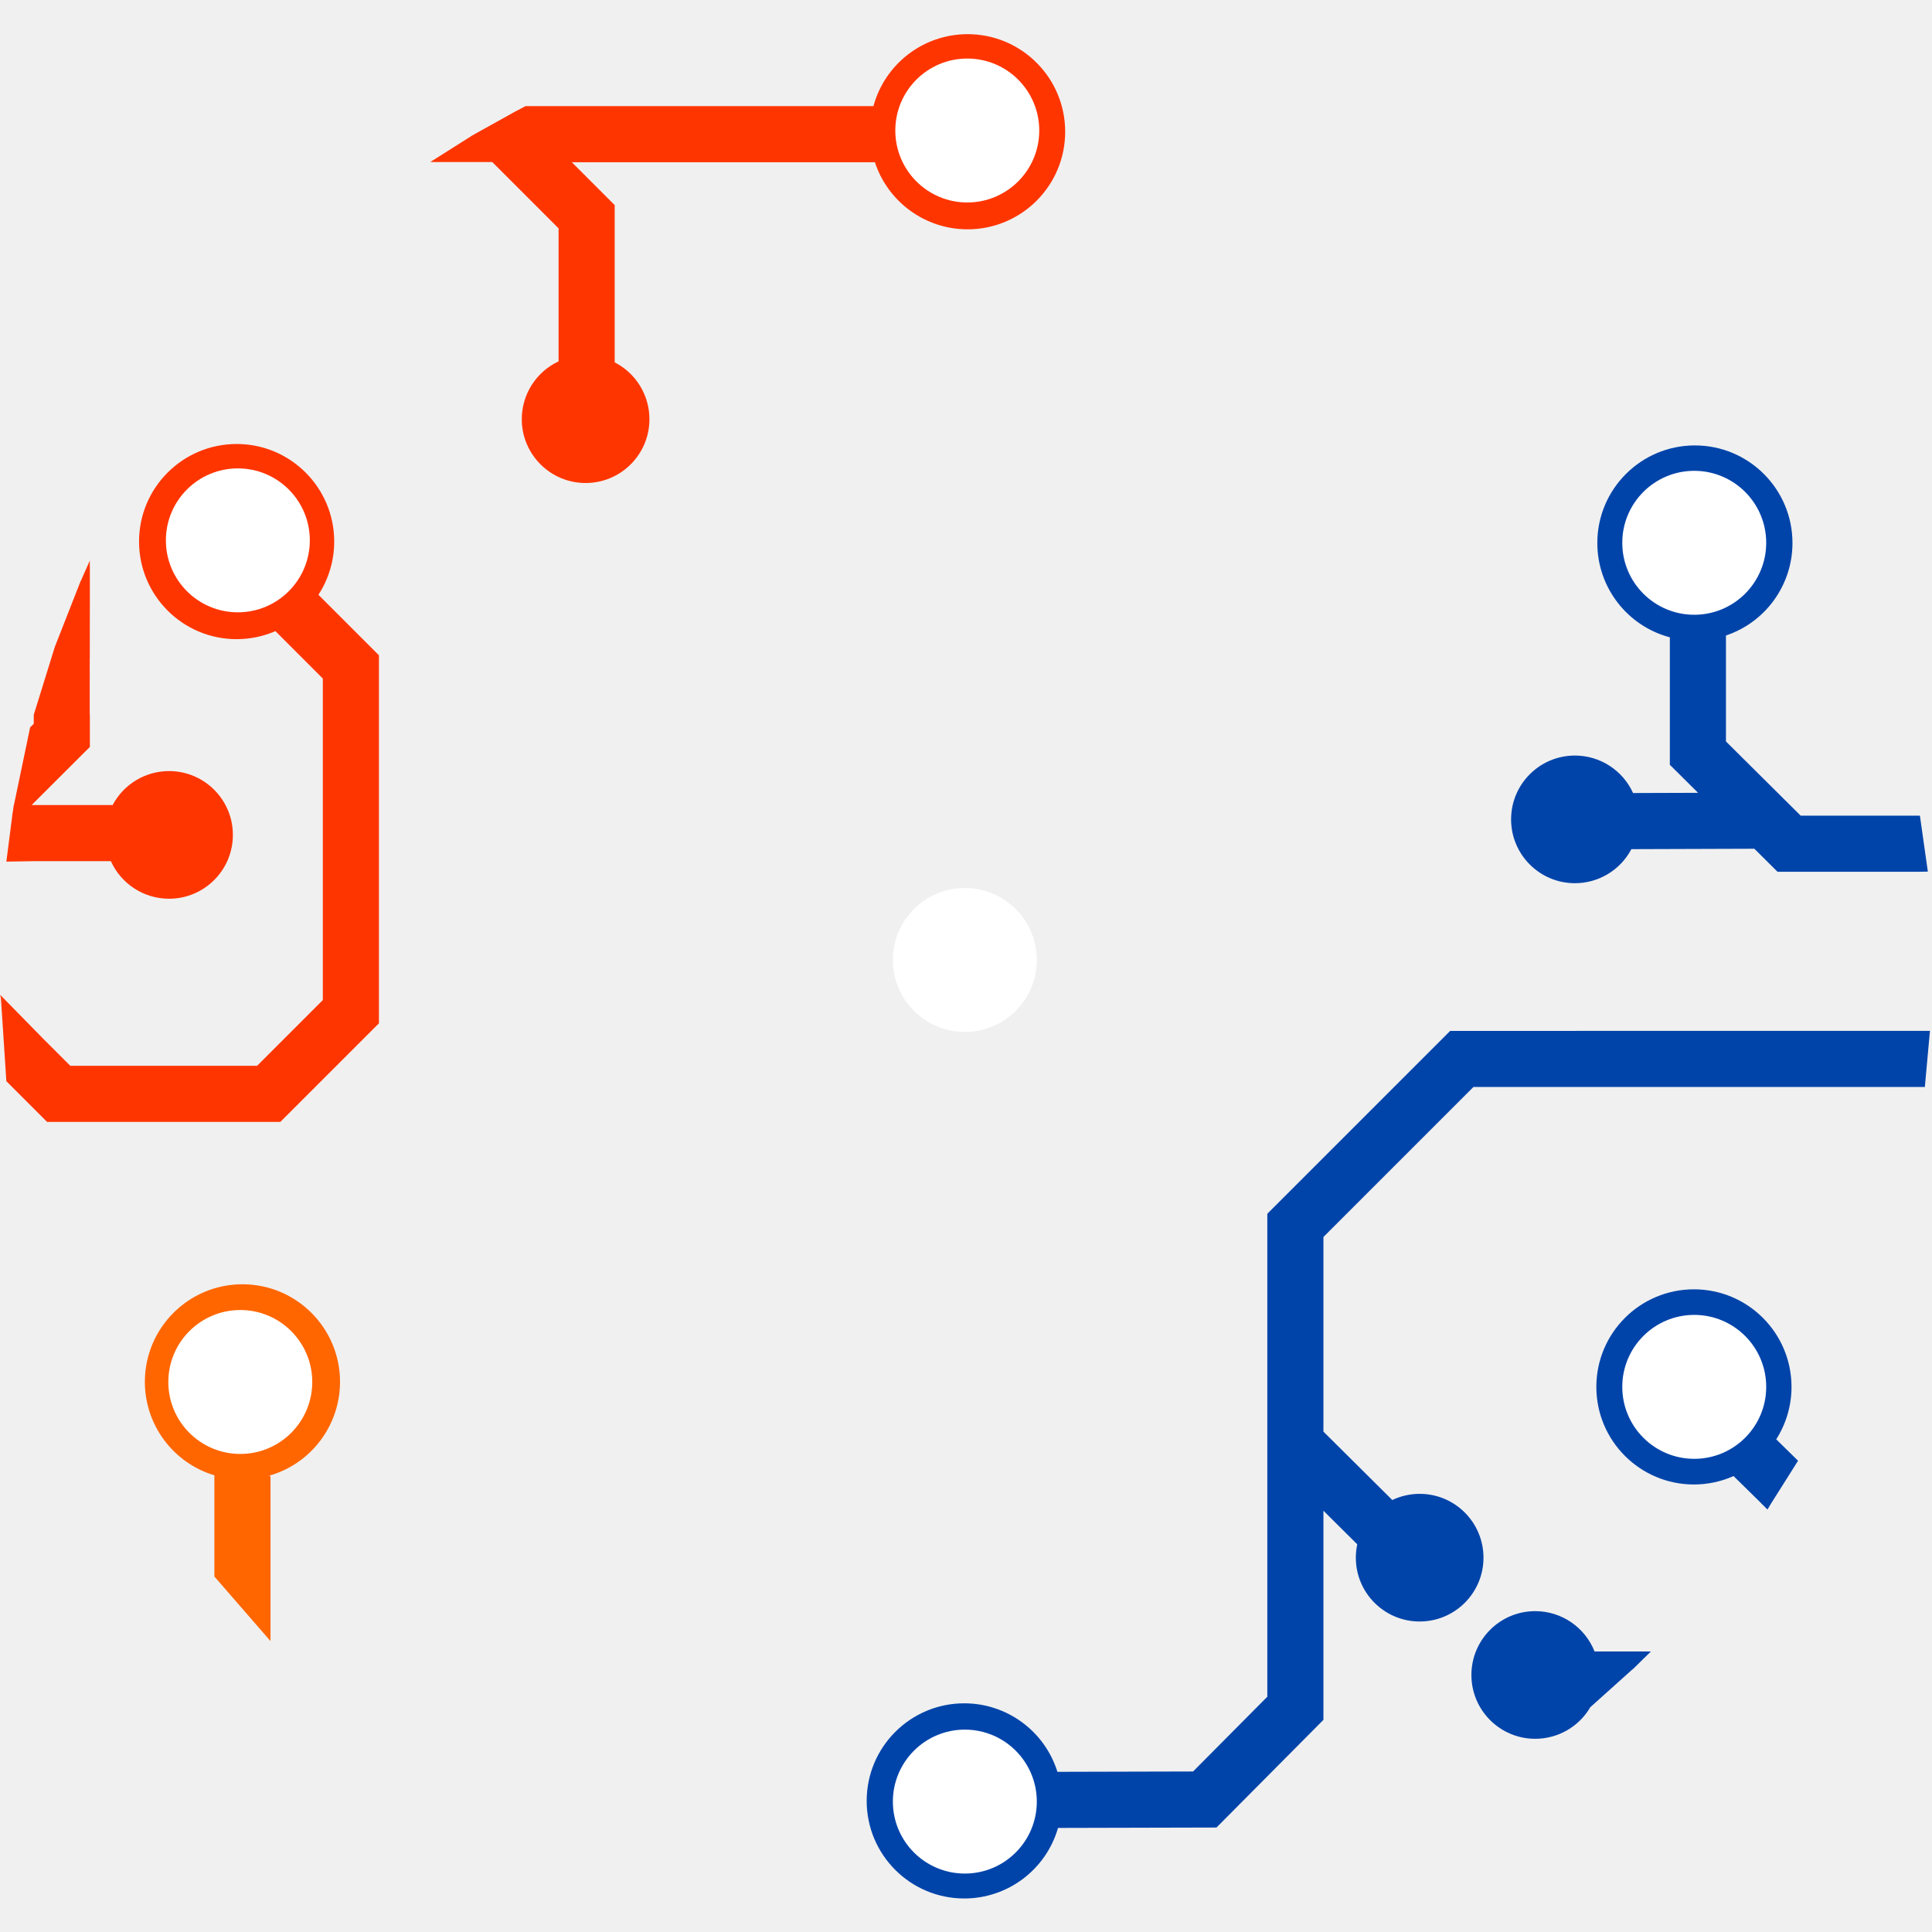
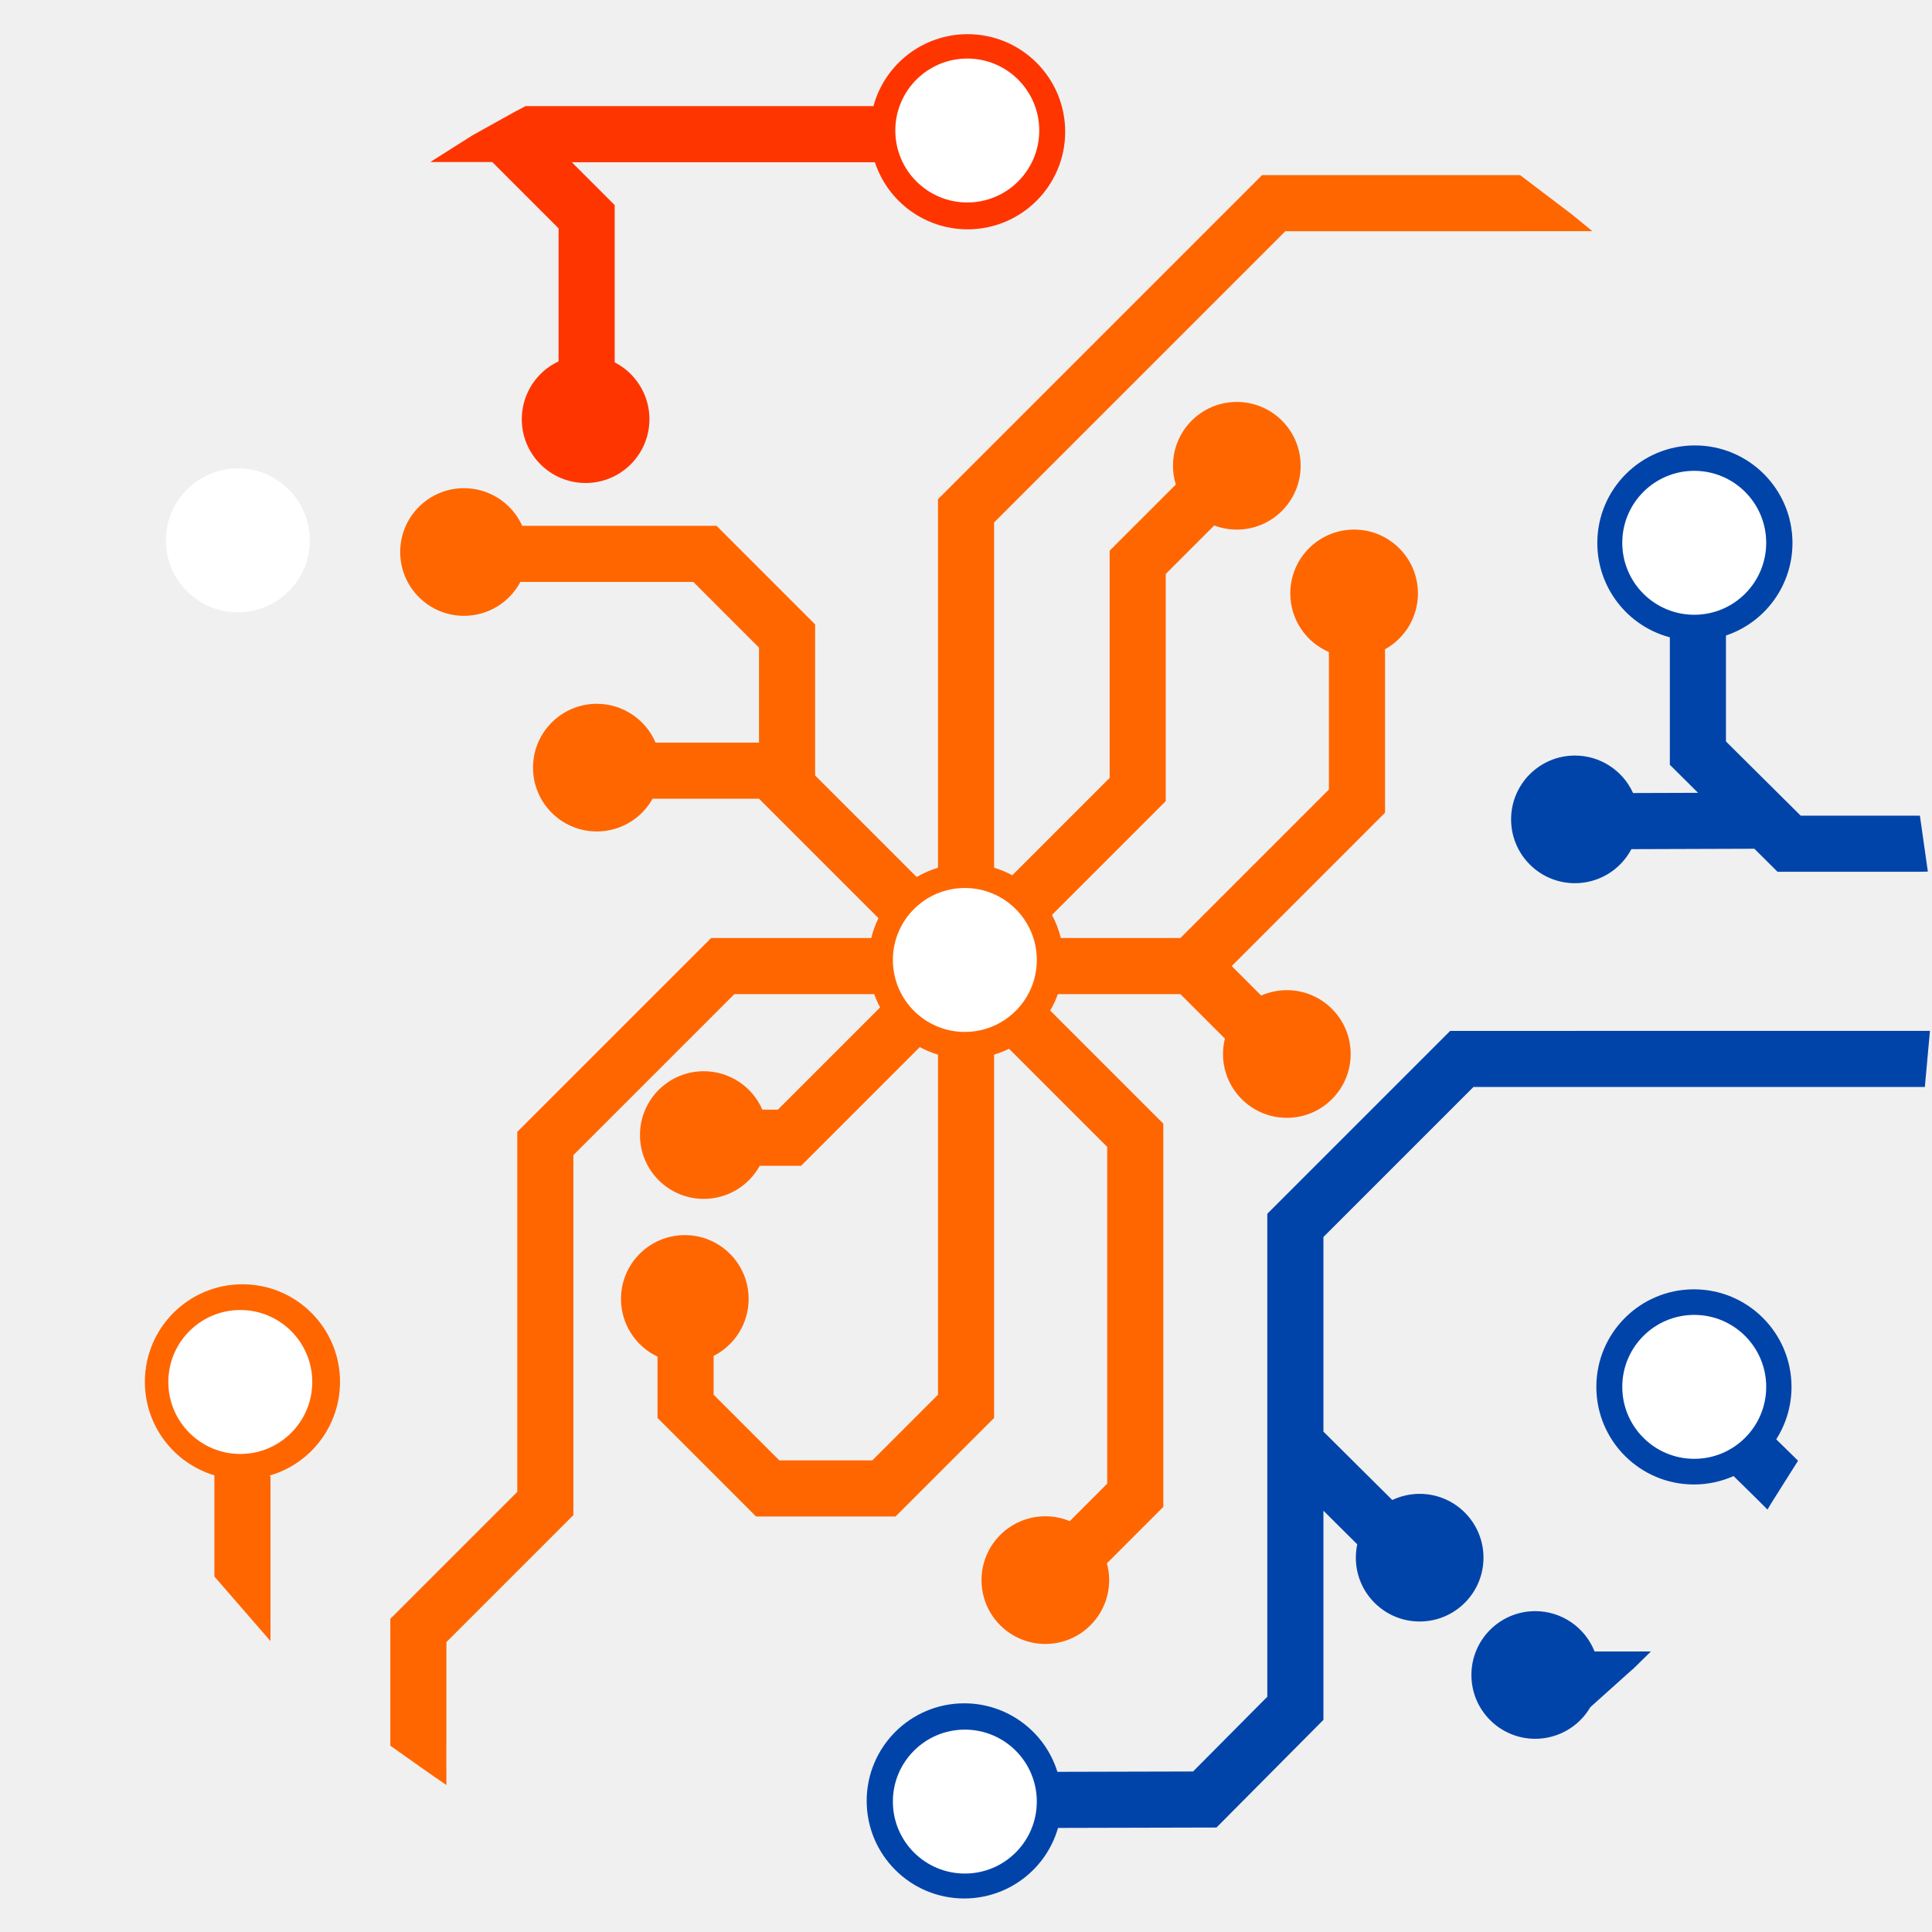
<svg xmlns="http://www.w3.org/2000/svg" id="SVGRoot" width="800px" height="800px" version="1.1" viewBox="0 0 800 800">
  <g>
    <path d="m100.39 531.79a40.406 40.406 0 0 0-40.406 40.406 40.406 40.406 0 0 0 28.789 38.701v41.9l23.232 26.744v-68.086l-0.387-0.445a40.406 40.406 0 0 0 29.178-38.814 40.406 40.406 0 0 0-40.406-40.406z" fill="#f60" stroke-width=".942" />
    <g style="mix-blend-mode:normal">
      <path d="m400.66 14.147a40.406 40.406 0 0 0-38.988 29.799h-144.02v0.031l-0.043-0.031-2.93 1.549-0.904 0.479-0.021-0.016-1.01 0.562-0.994 0.525 0.043 2e-3 -7.088 3.943-9.049 5.035-8.75 5.539-8.748 5.537 25.68-0.006 27.457 27.459v55.08a26.429 26.429 0 0 0-15.236 23.941 26.429 26.429 0 0 0 26.43 26.428 26.429 26.429 0 0 0 26.428-26.428 26.429 26.429 0 0 0-14.387-23.527v-65.119l-17.75-17.75h125.5a40.406 40.406 0 0 0 38.381 27.779 40.406 40.406 0 0 0 40.406-40.406 40.406 40.406 0 0 0-40.406-40.406z" fill="#ff3500" stroke-width=".843" />
    </g>
    <g>
+       <path d="m522.6 72.512-134.2 134.2v152.59a40.406 40.406 0 0 0-8.828 3.848l-42.051-42.051v-62.551l-40.818-40.82h-80.465a26.429 26.429 0 0 0-24.1-15.584 26.429 26.429 0 0 0-26.428 26.43 26.429 26.429 0 0 0 26.428 26.428 26.429 26.429 0 0 0 23.344-14.039h71.598l27.209 27.209v39.318h-42.842a26.429 26.429 0 0 0-24.309-16.061 26.429 26.429 0 0 0-26.428 26.43 26.429 26.429 0 0 0 26.428 26.428 26.429 26.429 0 0 0 23.088-13.564h44.062l49.463 49.463a40.406 40.406 0 0 0-2.986 8.221h-66.291l-80.273 80.271v149.07l-52.586 52.584v52.531l9.328 6.582 2.174 1.533-0.031 0.018 3.391 2.353 3.795 2.678 4e-3 -0.041 4.574 3.176-0.025-10.838-0.014-5.461h0.039v-42.908l52.586-52.586v-149.07l66.662-66.662h57.885a40.406 40.406 0 0 0 2.455 5.514l-42.334 42.334h-6.434a26.429 26.429 0 0 0-24.246-15.912 26.429 26.429 0 0 0-26.428 26.428 26.429 26.429 0 0 0 26.428 26.428 26.429 26.429 0 0 0 23.168-13.709h17.135l49.139-49.139a40.406 40.406 0 0 0 7.535 3.121v140.81l-27.211 27.211h-38.479l-27.211-27.211v-16.07a26.429 26.429 0 0 0 14.496-23.58 26.429 26.429 0 0 0-26.428-26.43 26.429 26.429 0 0 0-26.43 26.43 26.429 26.429 0 0 0 15.127 23.891v25.385l40.82 40.818h57.729l40.818-40.818v-150.43a40.406 40.406 0 0 0 6.201-2.434l40.637 40.637v139.44l-15.518 15.518a26.429 26.429 0 0 0-10.1-2.006 26.429 26.429 0 0 0-26.43 26.428 26.429 26.429 0 0 0 26.43 26.43 26.429 26.429 0 0 0 26.428-26.43 26.429 26.429 0 0 0-0.932-6.959l23.353-23.355v-158.69l-46.836-46.836a40.406 40.406 0 0 0 3.186-6.807h50.729l18.424 18.424a26.429 26.429 0 0 0-0.781 6.367 26.429 26.429 0 0 0 26.43 26.43 26.429 26.429 0 0 0 26.428-26.43 26.429 26.429 0 0 0-26.428-26.428 26.429 26.429 0 0 0-10.623 2.228l-12.209-12.209 63.488-63.488v-67.695a26.429 26.429 0 0 0 13.629-23.121 26.429 26.429 0 0 0-26.428-26.43 26.429 26.429 0 0 0-26.43 26.43 26.429 26.429 0 0 0 15.996 24.281v56.912l-61.496 61.496h-49.516a40.406 40.406 0 0 0-3.67-9.555l47.117-47.119v-94.082l20.074-20.072a26.429 26.429 0 0 0 9.352 1.709 26.429 26.429 0 0 0 26.43-26.428 26.429 26.429 0 0 0-26.43-26.43 26.429 26.429 0 0 0-26.428 26.43 26.429 26.429 0 0 0 1.168 7.769l-27.398 27.398v94.082l-40.312 40.312a40.406 40.406 0 0 0-7.535-3.121v-142.96l120.59-120.59h97.223v-0.027l14.303 2e-3 15.625 0.004-3.879-3.182-3.844-3.156 0.01-0.014h-0.014l0.014-2e-3 -11.106-8.43-11.107-8.43z" fill="#f60" stroke-width="2.226" />
+     </g>
+     <g>
   
  </g>
-     <g>
-       <path d="m97.984 183.85a40.406 40.406 0 0 0-40.406 40.406 40.406 40.406 0 0 0 40.406 40.406 40.406 40.406 0 0 0 16.059-3.328l19.637 19.639v133.13l-27.209 27.211h-77.371l-10.039-10.039-0.016 0.016-18.969-19.348 0.311 1.447 1.09 16.652 1.154 17.66 16.844 16.844h96.619l40.82-40.82v-152.38l-25.061-25.061a40.406 40.406 0 0 0 6.537-22.033 40.406 40.406 0 0 0-40.406-40.406zm-60.771 48.236-2.174 4.908-1.621 3.664 2e-3 -0.121-0.395 1.008-0.158 0.355h0.018l-4.826 12.303-5.361 13.666-4.359 14.055-4.361 14.055v3.728l-1.494 1.463-3.504 16.785-3.209 15.371-0.021 0.025v4e-3l-0.021-4e-3 -0.104 0.676-0.148 0.715 0.049-0.053-0.146 0.961-0.104 0.686-0.016-0.016-0.094 0.734-0.137 0.896 0.021-6e-3 -1.103 8.604-1.315 10.229 5.701-0.096 5.59-0.096h31.988a26.429 26.429 0 0 0 24.09 15.559 26.429 26.429 0 0 0 26.428-26.428 26.429 26.429 0 0 0-26.428-26.43 26.429 26.429 0 0 0-23.357 14.064h-33.537l10.771-10.752 13.334-13.312v-13.309h-0.062l0.004-8.557 0.004-10.012-0.004 8e-3 2e-3 -5.109 0.025 0.029 0.004-10.012 0.004-8.125 0.016 0.019 0.008-20.023-0.055 0.145z" fill="#ff3500" stroke-width=".867" />
-     </g>
    <g>
      <path d="m701.82 184.44a40.406 40.406 0 0 0-40.406 40.406 40.406 40.406 0 0 0 30.033 39.051v52.787l11.684 11.605-26.918 0.09a26.429 26.429 0 0 0-24.072-15.521 26.429 26.429 0 0 0-26.428 26.428 26.429 26.429 0 0 0 26.428 26.43 26.429 26.429 0 0 0 23.377-14.1l50.924-0.17 9.592 9.527h58.541v0.012l3.705-0.07-3.289-23.176h-49.379l-30.93-30.723v-43.865a40.406 40.406 0 0 0 27.543-38.305 40.406 40.406 0 0 0-40.404-40.406z" fill="#04a" />
    </g>
    <g>
      <path d="m600.49 426.87-75.721 75.719v199.99l-30.748 30.953-56.17 0.143a40.406 40.406 0 0 0-38.57-28.367 40.406 40.406 0 0 0-40.406 40.406 40.406 40.406 0 0 0 40.406 40.406 40.406 40.406 0 0 0 38.824-29.215l65.609-0.162 44.289-44.586v-86.605l14.006 13.914a26.429 26.429 0 0 0-0.586 5.533 26.429 26.429 0 0 0 26.43 26.428 26.429 26.429 0 0 0 26.428-26.428 26.429 26.429 0 0 0-26.428-26.428 26.429 26.429 0 0 0-11.338 2.555l-28.512-28.322v-80.592l62.109-62.111h186.96v-0.395l1.025-11.27 1.053-11.568h-2.078zm100.93 107.01a40.406 40.406 0 0 0-40.406 40.406 40.406 40.406 0 0 0 40.406 40.406 40.406 40.406 0 0 0 16.41-3.482l10.189 9.994 0.617 0.625 1.514 1.531 0.01-0.018 0.205 0.207 1.514 1.531 1.406-2.383 5.625-8.918 5.625-8.92-9.037-8.863a40.406 40.406 0 0 0 6.328-21.711 40.406 40.406 0 0 0-40.406-40.406zm-65.73 133.26a26.429 26.429 0 0 0-26.412 26.43 26.429 26.429 0 0 0 26.43 26.428 26.429 26.429 0 0 0 22.812-13.088l9.285-8.336 8.211-7.373 0.019 0.068 1.018-1 0.203-0.182h-0.018l2.578-2.531 3.762-3.695 0.019-0.016v-4e-3l-9.617-4e-3v6e-3h-2.561l-11.146-4e-3a26.429 26.429 0 0 0-24.57-16.699 26.429 26.429 0 0 0-0.01 0z" fill="#04a" stroke-width=".297" />
    </g>
  </g>
  <g fill="#fff" stroke-width=".663">
    <circle cx="399.52" cy="397.5" r="29.8" />
    <circle cx="400.53" cy="54.043" r="29.8" />
    <circle cx="399.52" cy="746" r="29.8" />
    <circle cx="701.55" cy="224.76" r="29.8" />
    <circle cx="701.55" cy="574.27" r="29.8" />
    <circle cx="99.5" cy="572.25" r="29.8" />
    <circle cx="98.49" cy="223.75" r="29.8" />
  </g>
</svg>
